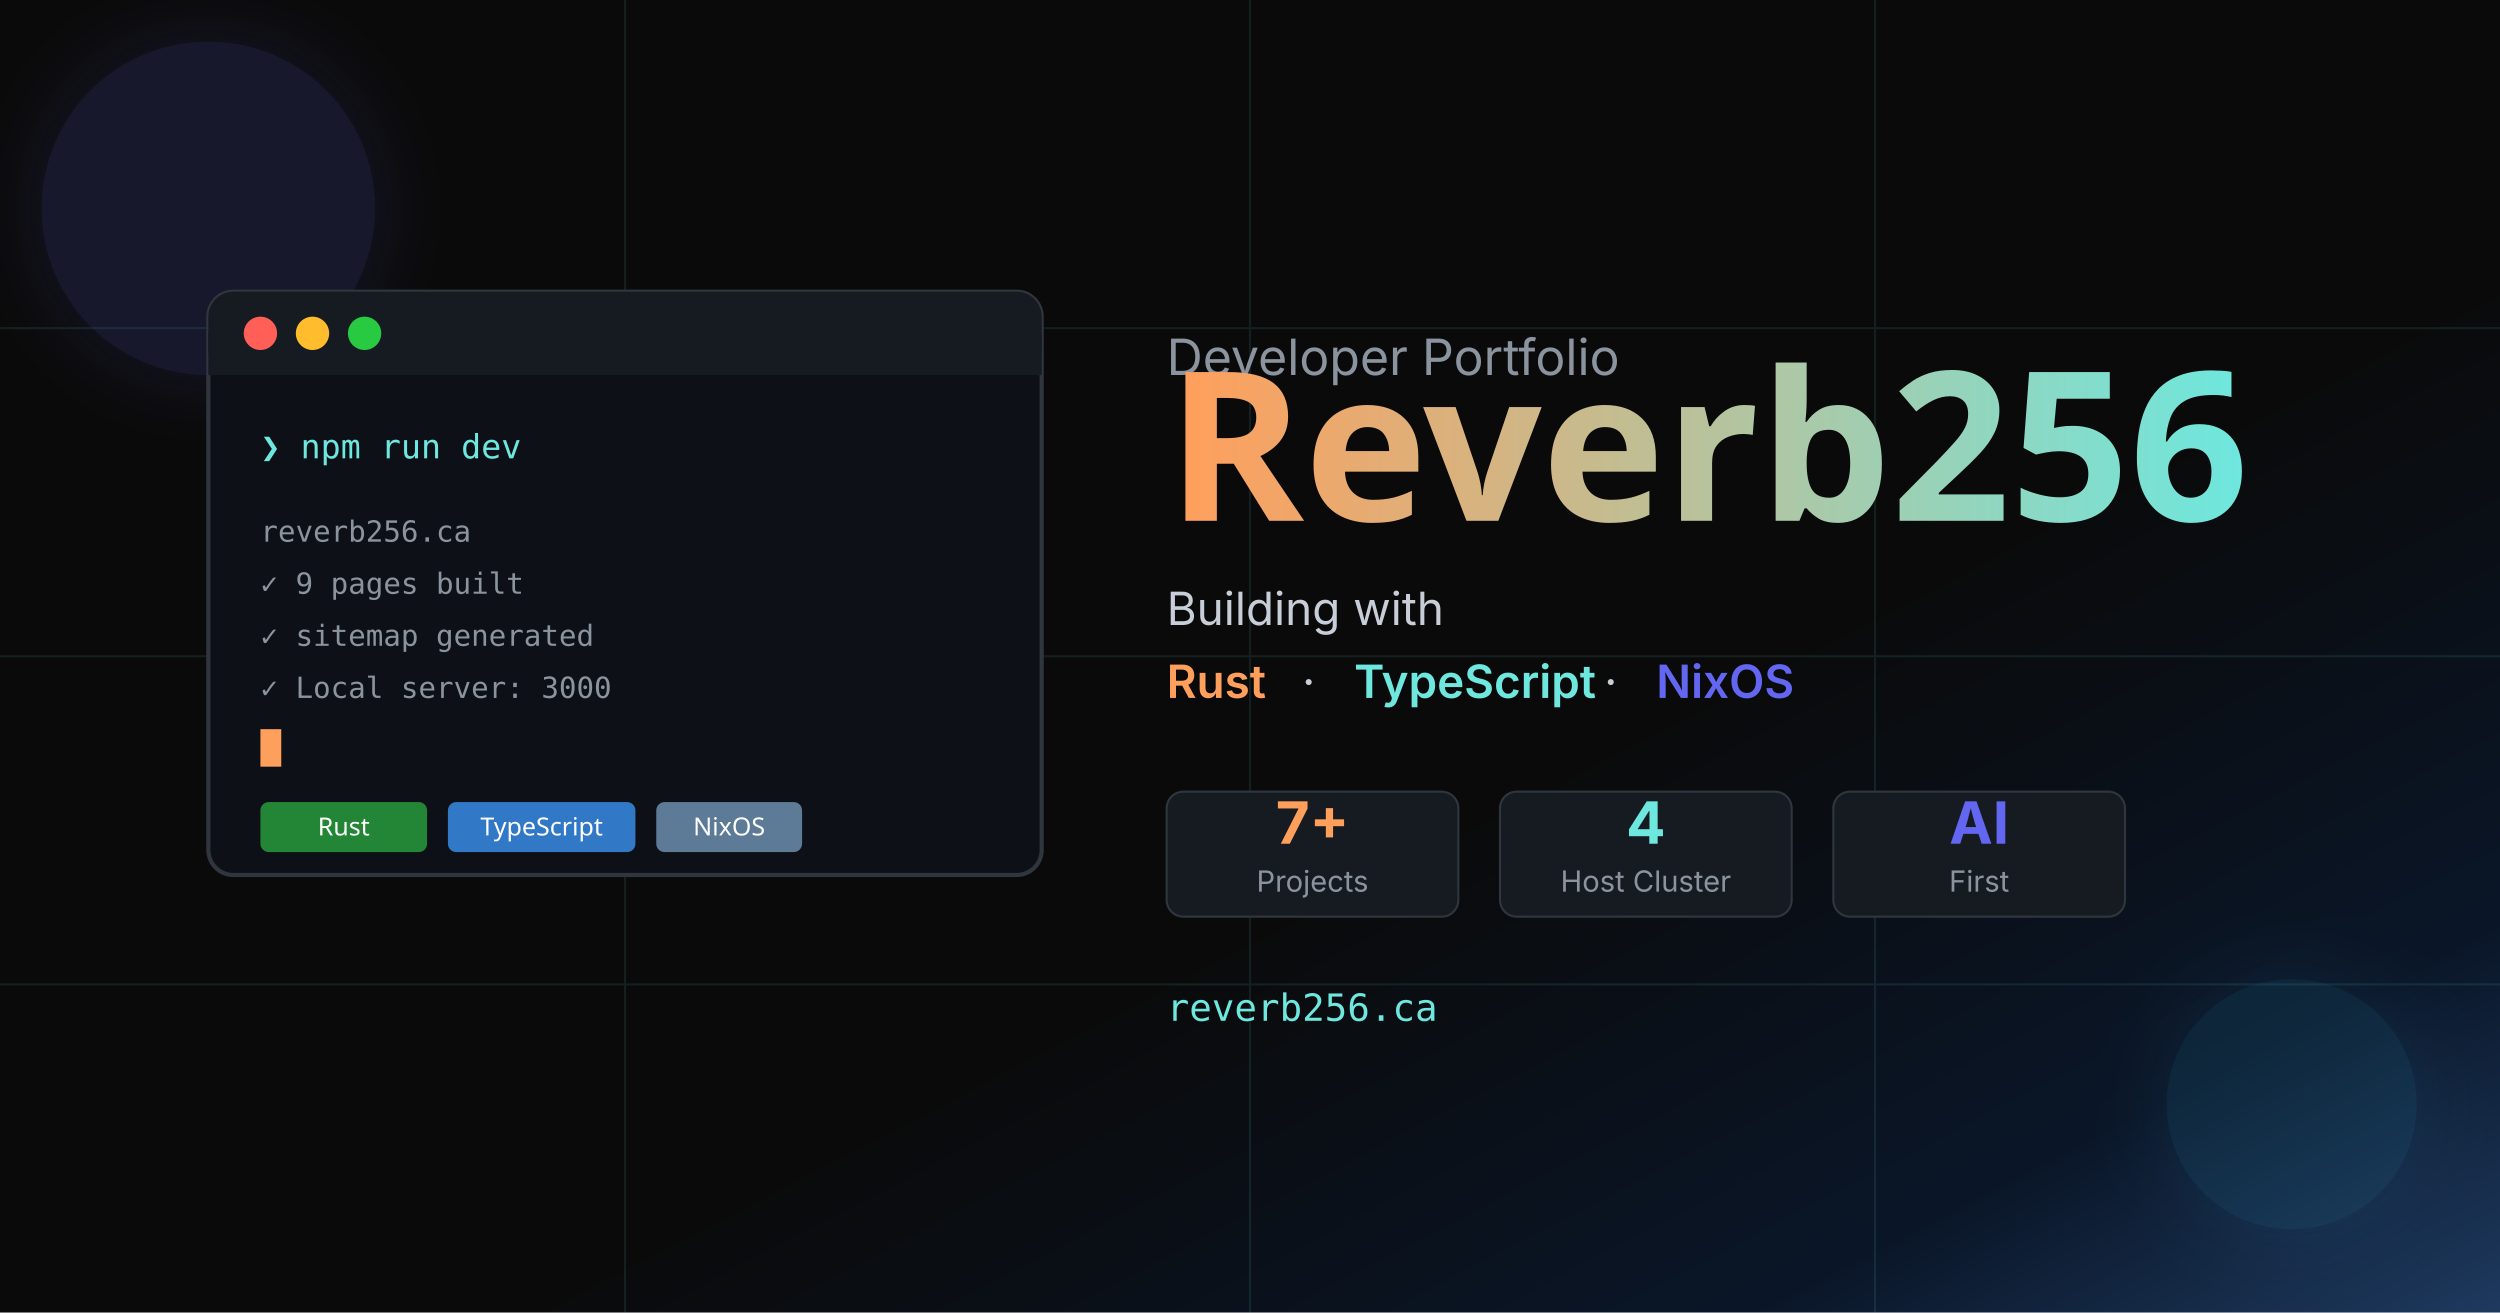
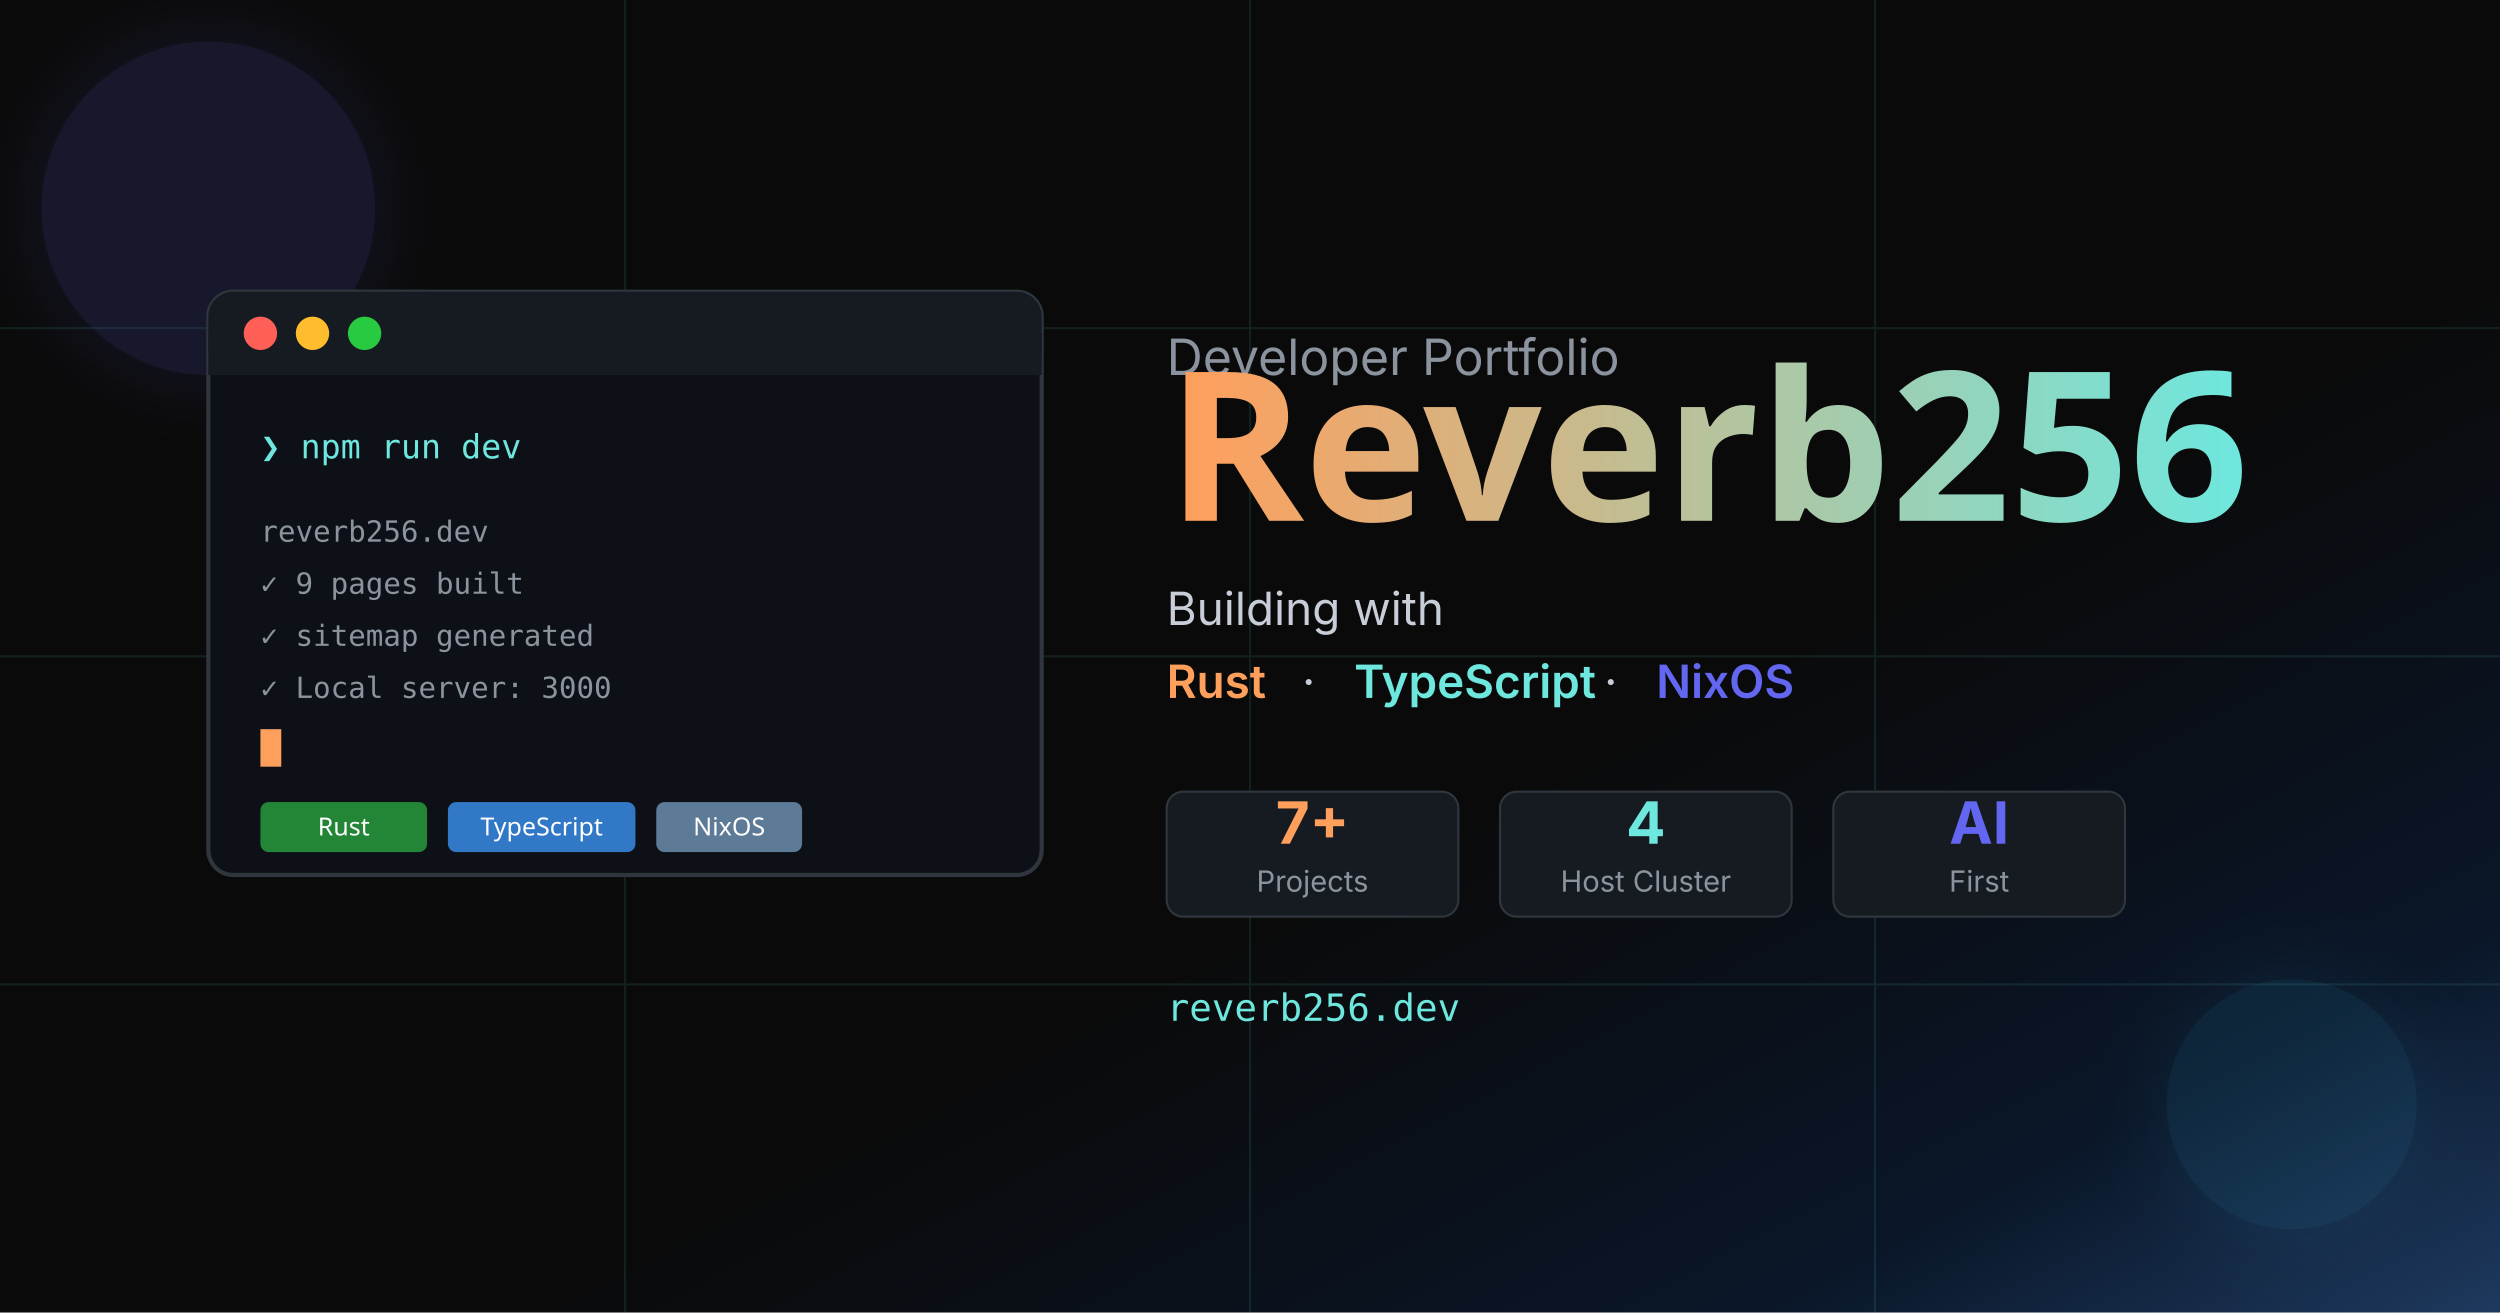
<svg xmlns="http://www.w3.org/2000/svg" width="1200" height="630" viewBox="0 0 1200 630">
  <defs>
    <linearGradient id="bg-gradient" x1="0%" y1="0%" x2="100%" y2="100%">
      <stop offset="0%" style="stop-color:#0a0a0a" />
      <stop offset="60%" style="stop-color:#0a0a0a" />
      <stop offset="85%" style="stop-color:#0a1628" />
      <stop offset="100%" style="stop-color:#1e3a5f" />
    </linearGradient>
    <linearGradient id="accent-gradient" x1="0%" y1="0%" x2="100%" y2="0%">
      <stop offset="0%" style="stop-color:#ff9f5c" />
      <stop offset="100%" style="stop-color:#6ee7de" />
    </linearGradient>
    <filter id="glow" x="-50%" y="-50%" width="200%" height="200%">
      <feGaussianBlur stdDeviation="20" result="blur" />
      <feComposite in="SourceGraphic" in2="blur" operator="over" />
    </filter>
  </defs>
  <rect width="1200" height="630" fill="url(#bg-gradient)" />
  <g opacity="0.1">
    <line x1="0" y1="157.5" x2="1200" y2="157.5" stroke="#6ee7de" stroke-width="1" />
    <line x1="0" y1="315" x2="1200" y2="315" stroke="#6ee7de" stroke-width="1" />
    <line x1="0" y1="472.5" x2="1200" y2="472.5" stroke="#6ee7de" stroke-width="1" />
    <line x1="300" y1="0" x2="300" y2="630" stroke="#6ee7de" stroke-width="1" />
    <line x1="600" y1="0" x2="600" y2="630" stroke="#6ee7de" stroke-width="1" />
    <line x1="900" y1="0" x2="900" y2="630" stroke="#6ee7de" stroke-width="1" />
  </g>
  <circle cx="100" cy="100" r="80" fill="#6366f1" opacity="0.15" filter="url(#glow)" />
  <circle cx="1100" cy="530" r="60" fill="#38bdf8" opacity="0.1" filter="url(#glow)" />
  <g transform="translate(100, 140)">
    <rect x="0" y="0" width="400" height="280" rx="12" fill="#0d1117" stroke="#30363d" stroke-width="2" />
    <rect x="0" y="0" width="400" height="40" rx="12" fill="#161b22" />
    <rect x="0" y="20" width="400" height="20" fill="#161b22" />
    <circle cx="25" cy="20" r="8" fill="#ff5f56" />
    <circle cx="50" cy="20" r="8" fill="#ffbd2e" />
    <circle cx="75" cy="20" r="8" fill="#27ca40" />
    <text x="25" y="80" font-family="'Fira Code', 'JetBrains Mono', monospace" font-size="16" fill="#6ee7de">❯ npm run dev</text>
    <text x="25" y="120" font-family="'Fira Code', 'JetBrains Mono', monospace" font-size="14" fill="#8b949e">
-       <tspan x="25" dy="0">  reverb256.ca</tspan>
+       <tspan x="25" dy="0">  reverb256.dev</tspan>
      <tspan x="25" dy="25">  ✓ 9 pages built</tspan>
      <tspan x="25" dy="25">  ✓ sitemap generated</tspan>
      <tspan x="25" dy="25">  ✓ Local server: 3000</tspan>
    </text>
    <rect x="25" y="210" width="10" height="18" fill="#ff9f5c">
      <animate attributeName="opacity" values="1;0;1" dur="1s" repeatCount="indefinite" />
    </rect>
    <rect x="25" y="245" width="80" height="24" rx="4" fill="#238636" />
    <text x="65" y="261" font-family="sans-serif" font-size="12" fill="#fff" text-anchor="middle">Rust</text>
    <rect x="115" y="245" width="90" height="24" rx="4" fill="#3178c6" />
    <text x="160" y="261" font-family="sans-serif" font-size="12" fill="#fff" text-anchor="middle">TypeScript</text>
    <rect x="215" y="245" width="70" height="24" rx="4" fill="#5d7a96" />
    <text x="250" y="261" font-family="sans-serif" font-size="12" fill="#fff" text-anchor="middle">NixOS</text>
  </g>
  <g transform="translate(560, 180)">
    <text x="0" y="0" font-family="Inter, -apple-system, sans-serif" font-size="24" fill="#8b949e">Developer Portfolio</text>
    <text x="0" y="70" font-family="'Bebas Neue', sans-serif" font-size="100" font-weight="bold" fill="url(#accent-gradient)">Reverb256</text>
    <text x="0" y="120" font-family="Inter, -apple-system, sans-serif" font-size="22" fill="#c8ced8">
      Building with
    </text>
    <text x="0" y="155" font-family="Inter, -apple-system, sans-serif" font-size="22" fill="#ff9f5c" font-weight="600">Rust</text>
    <text x="65" y="155" font-family="Inter, -apple-system, sans-serif" font-size="22" fill="#c8ced8">·</text>
    <text x="90" y="155" font-family="Inter, -apple-system, sans-serif" font-size="22" fill="#6ee7de" font-weight="600">TypeScript</text>
    <text x="210" y="155" font-family="Inter, -apple-system, sans-serif" font-size="22" fill="#c8ced8">·</text>
    <text x="235" y="155" font-family="Inter, -apple-system, sans-serif" font-size="22" fill="#6366f1" font-weight="600">NixOS</text>
    <g transform="translate(0, 200)">
      <rect x="0" y="0" width="140" height="60" rx="8" fill="#161b22" stroke="#30363d" stroke-width="1" />
      <text x="70" y="25" font-family="Inter, sans-serif" font-size="28" font-weight="bold" fill="#ff9f5c" text-anchor="middle">7+</text>
      <text x="70" y="48" font-family="Inter, sans-serif" font-size="14" fill="#8b949e" text-anchor="middle">Projects</text>
      <rect x="160" y="0" width="140" height="60" rx="8" fill="#161b22" stroke="#30363d" stroke-width="1" />
      <text x="230" y="25" font-family="Inter, sans-serif" font-size="28" font-weight="bold" fill="#6ee7de" text-anchor="middle">4</text>
      <text x="230" y="48" font-family="Inter, sans-serif" font-size="14" fill="#8b949e" text-anchor="middle">Host Cluster</text>
      <rect x="320" y="0" width="140" height="60" rx="8" fill="#161b22" stroke="#30363d" stroke-width="1" />
      <text x="390" y="25" font-family="Inter, sans-serif" font-size="28" font-weight="bold" fill="#6366f1" text-anchor="middle">AI</text>
      <text x="390" y="48" font-family="Inter, sans-serif" font-size="14" fill="#8b949e" text-anchor="middle">First</text>
    </g>
-     <text x="0" y="310" font-family="'Fira Code', monospace" font-size="18" fill="#6ee7de">reverb256.ca</text>
+     <text x="0" y="310" font-family="'Fira Code', monospace" font-size="18" fill="#6ee7de">reverb256.dev</text>
  </g>
  <line x1="100" y1="580" x2="1100" y2="580" stroke="url(#accent-gradient)" stroke-width="4" stroke-linecap="round" />
</svg>
